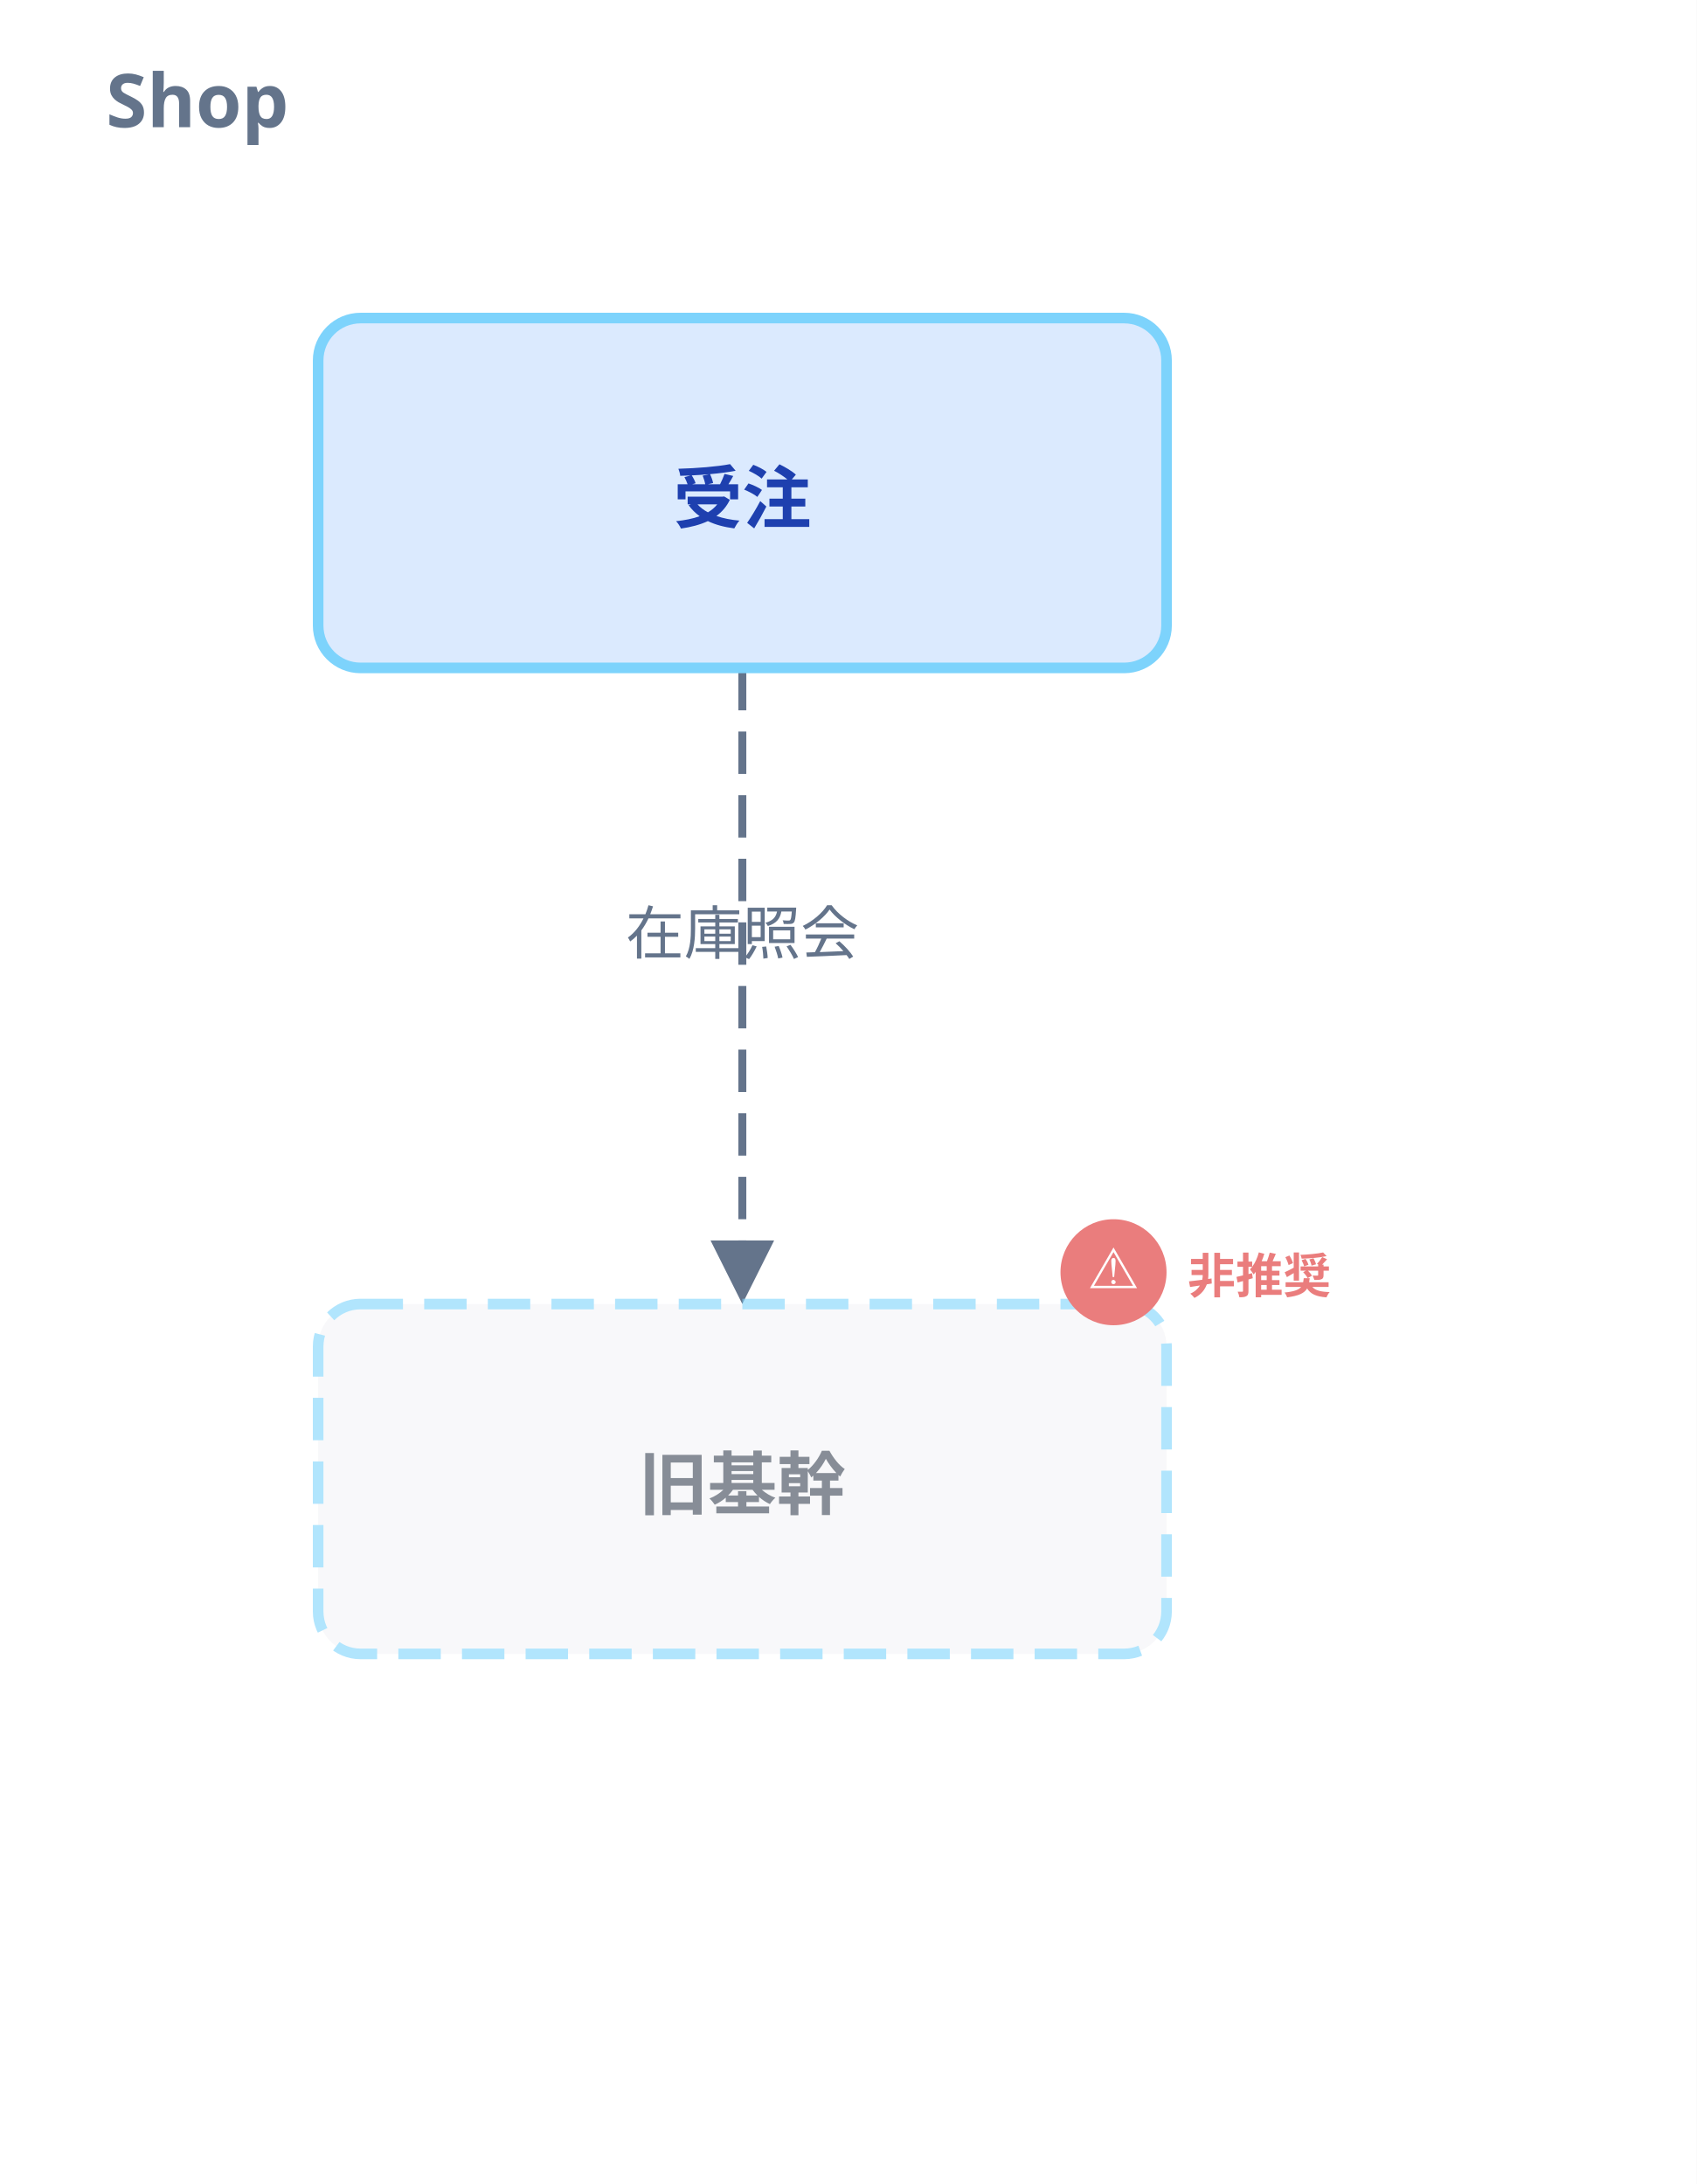
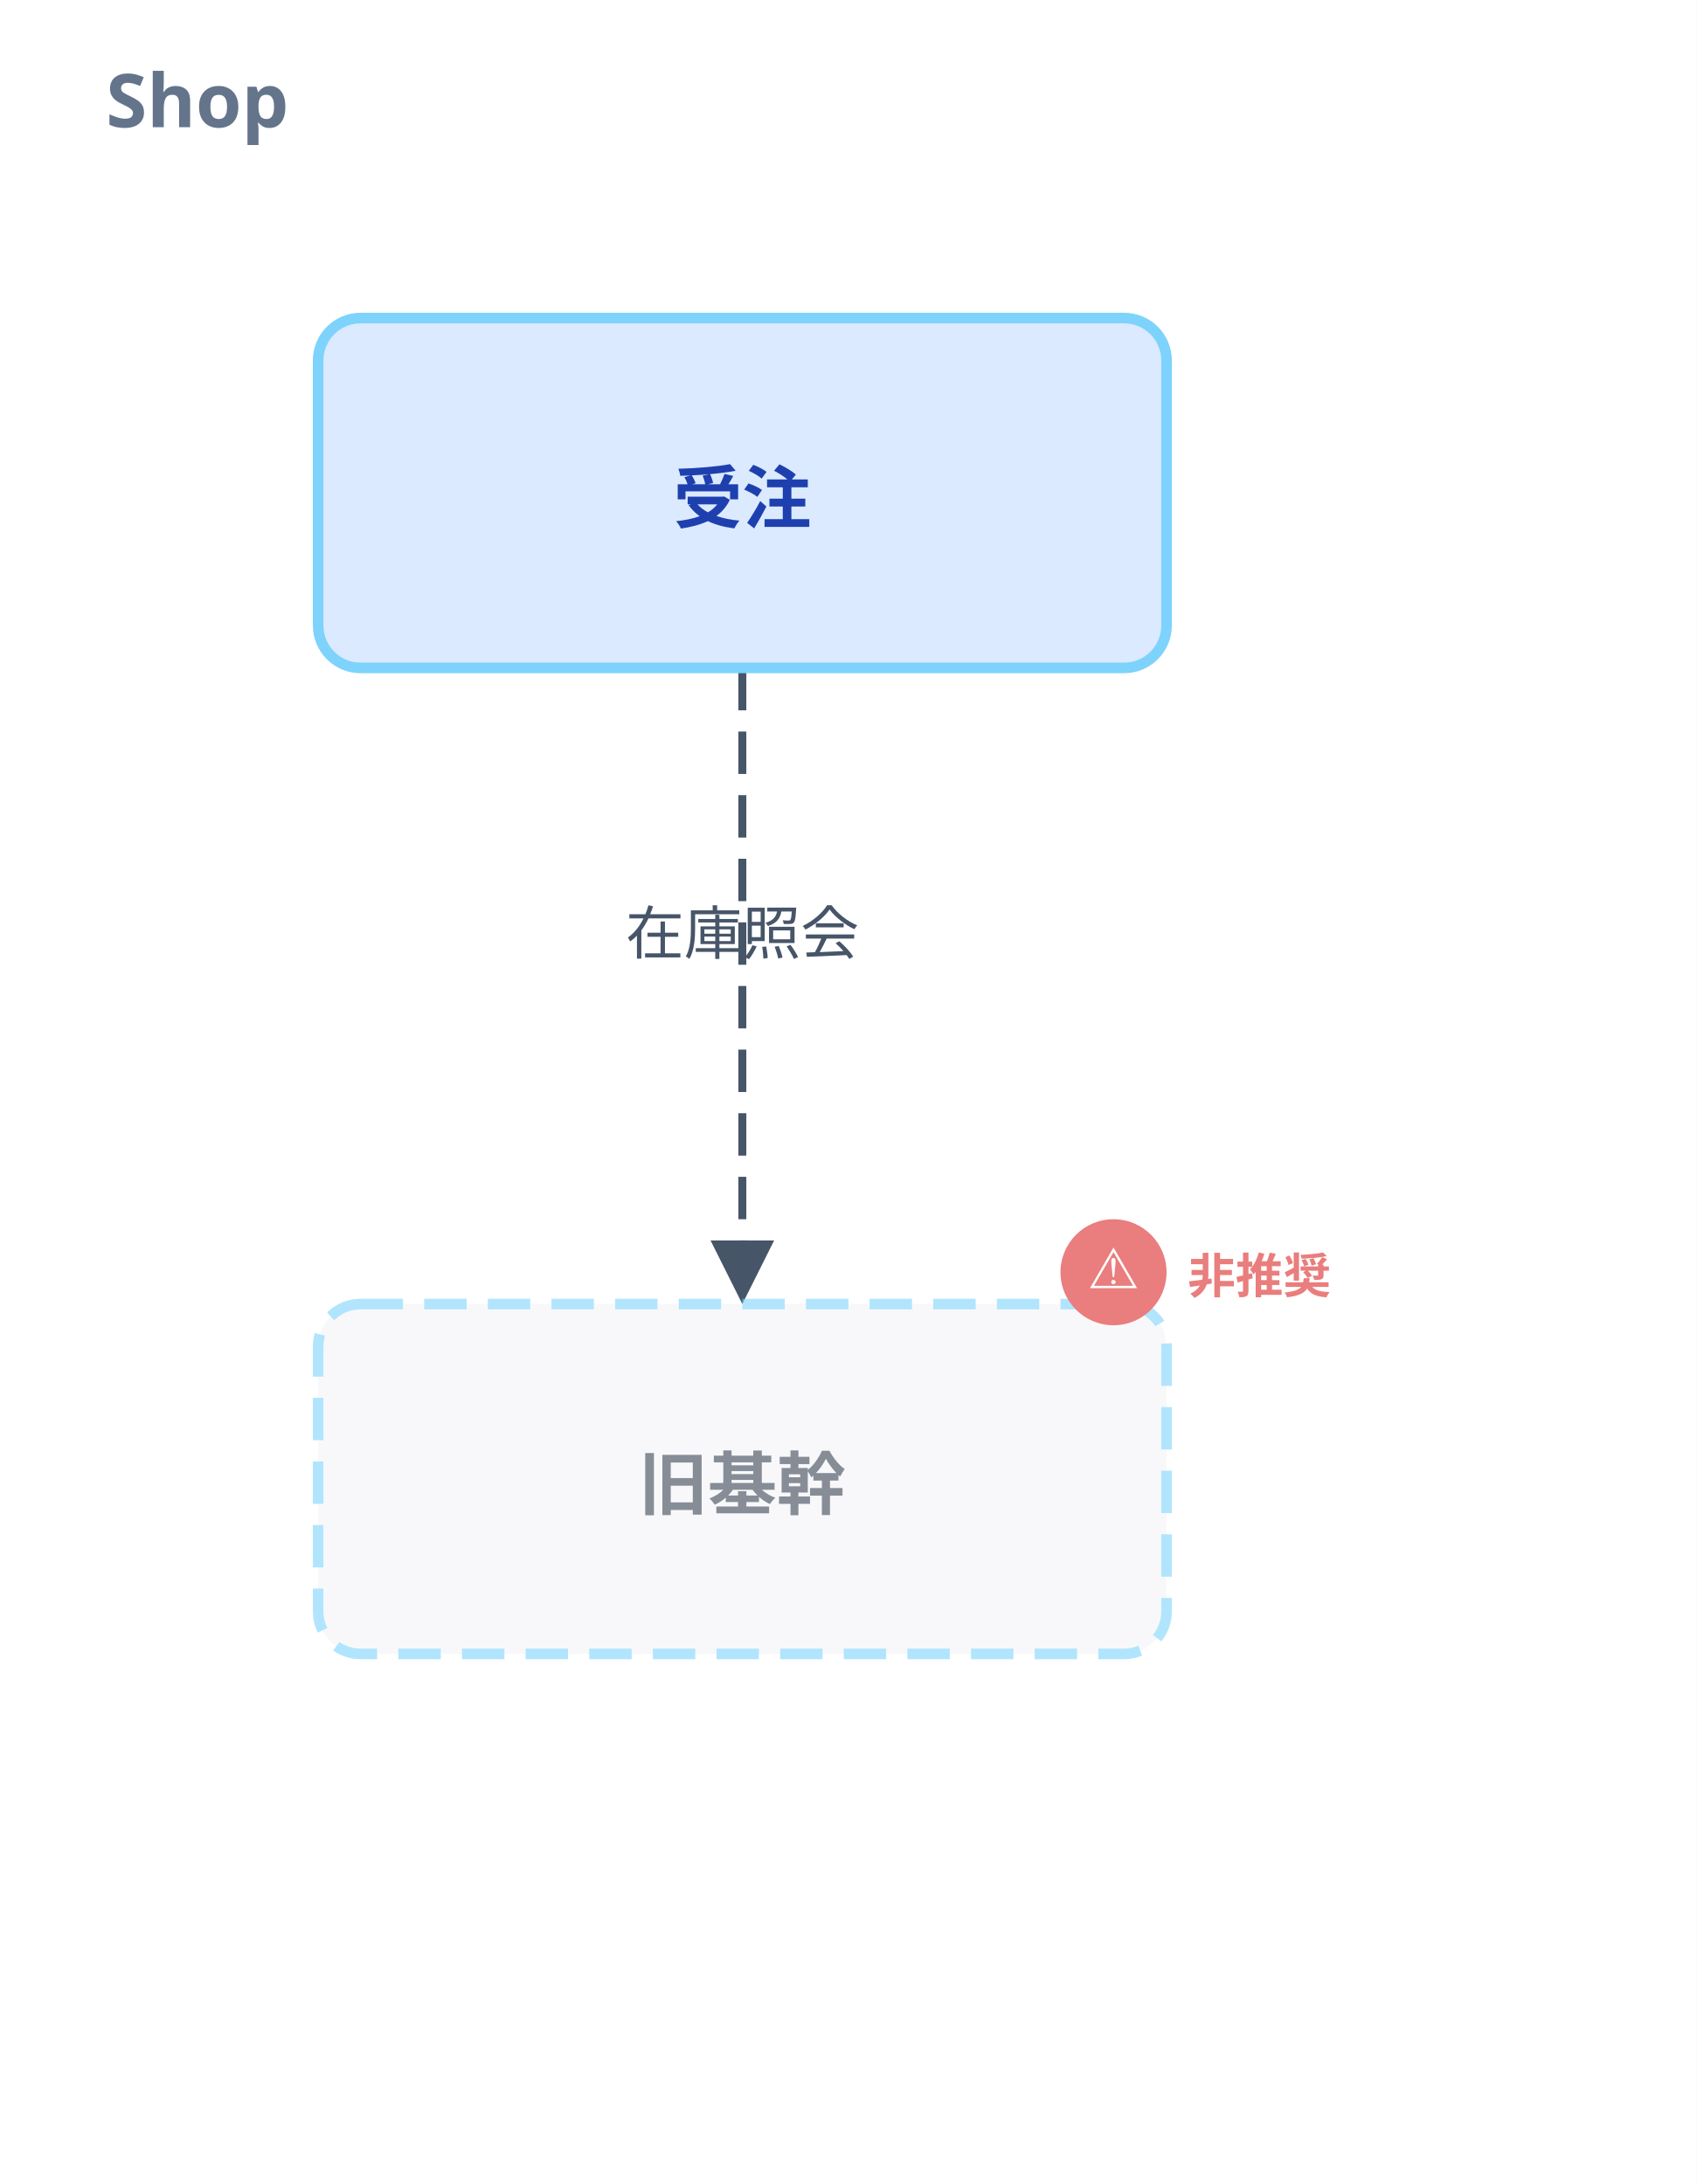
<svg xmlns="http://www.w3.org/2000/svg" viewBox="0 0 320 412" width="320" height="412">
  <defs>
    <marker id="arrow-default" viewBox="0 0 10 10" refX="10" refY="5" markerWidth="8" markerHeight="8" orient="auto-start-reverse">
-       <path d="M 0 0 L 10 5 L 0 10 z" fill="#64748B" />
+       <path d="M 0 0 L 10 5 L 0 10 z" fill="#475569" />
    </marker>
  </defs>
  <rect width="320" height="412" fill="#FFFFFF" rx="0" />
  <text x="20" y="24" fill="#64748B" font-size="14px" font-family="sans-serif" font-weight="bold">Shop</text>
  <g class="edges">
    <g data-edge-from="OrderService" data-edge-to="Legacy" data-edge-kind="async" data-edge-canonical-id="OrderService--&gt;Legacy" data-edge-label="在庫照会" class="krs-edge krs-edge--interactive">
      <line x1="140" y1="126" x2="140" y2="246" stroke="transparent" stroke-width="14" stroke-linecap="butt" class="krs-edge__hitline" />
-       <line x1="140" y1="126" x2="140" y2="246" stroke="#64748B" stroke-width="1.5" stroke-dasharray="8 4" marker-end="url(#arrow-default)" />
-       <text x="140" y="180" text-anchor="middle" fill="#64748B" font-size="11px" font-family="sans-serif">在庫照会</text>
+       <line x1="140" y1="126" x2="140" y2="246" stroke="#475569" stroke-width="1.5" stroke-dasharray="8 4" marker-end="url(#arrow-default)" />
+       <text x="140" y="180" text-anchor="middle" fill="#475569" font-size="11px" font-family="sans-serif">在庫照会</text>
    </g>
  </g>
  <g class="nodes">
    <g data-node-id="OrderService" data-node-kind="service" data-has-children="false" data-has-description="false">
      <rect x="60" y="60" width="160" height="66" rx="8" ry="8" fill="#dbeafe" stroke="#7DD3FC" stroke-width="2" />
      <text x="140" y="93" text-anchor="middle" dominant-baseline="central" fill="#1e40af" font-size="13px" font-weight="bold" font-family="sans-serif">受注</text>
    </g>
    <g data-node-id="Legacy" data-node-kind="service" data-has-children="false" data-has-description="false" opacity="0.6">
      <rect x="60" y="246" width="160" height="66" rx="8" ry="8" fill="#f3f4f6" stroke="#7DD3FC" stroke-width="2" stroke-dasharray="8 4" />
      <text x="140" y="279" text-anchor="middle" dominant-baseline="central" fill="#374151" font-size="13px" font-weight="bold" font-family="sans-serif">旧基幹</text>
      <g data-node-badge="Legacy">
        <circle cx="210" cy="240" r="10" fill="#DC2626" />
        <text x="210" y="240" text-anchor="middle" dominant-baseline="central" fill="white" font-size="10px">⚠</text>
        <text x="224" y="240" dominant-baseline="central" fill="#DC2626" font-size="9px" font-weight="bold" font-family="sans-serif">非推奨</text>
      </g>
    </g>
  </g>
</svg>
